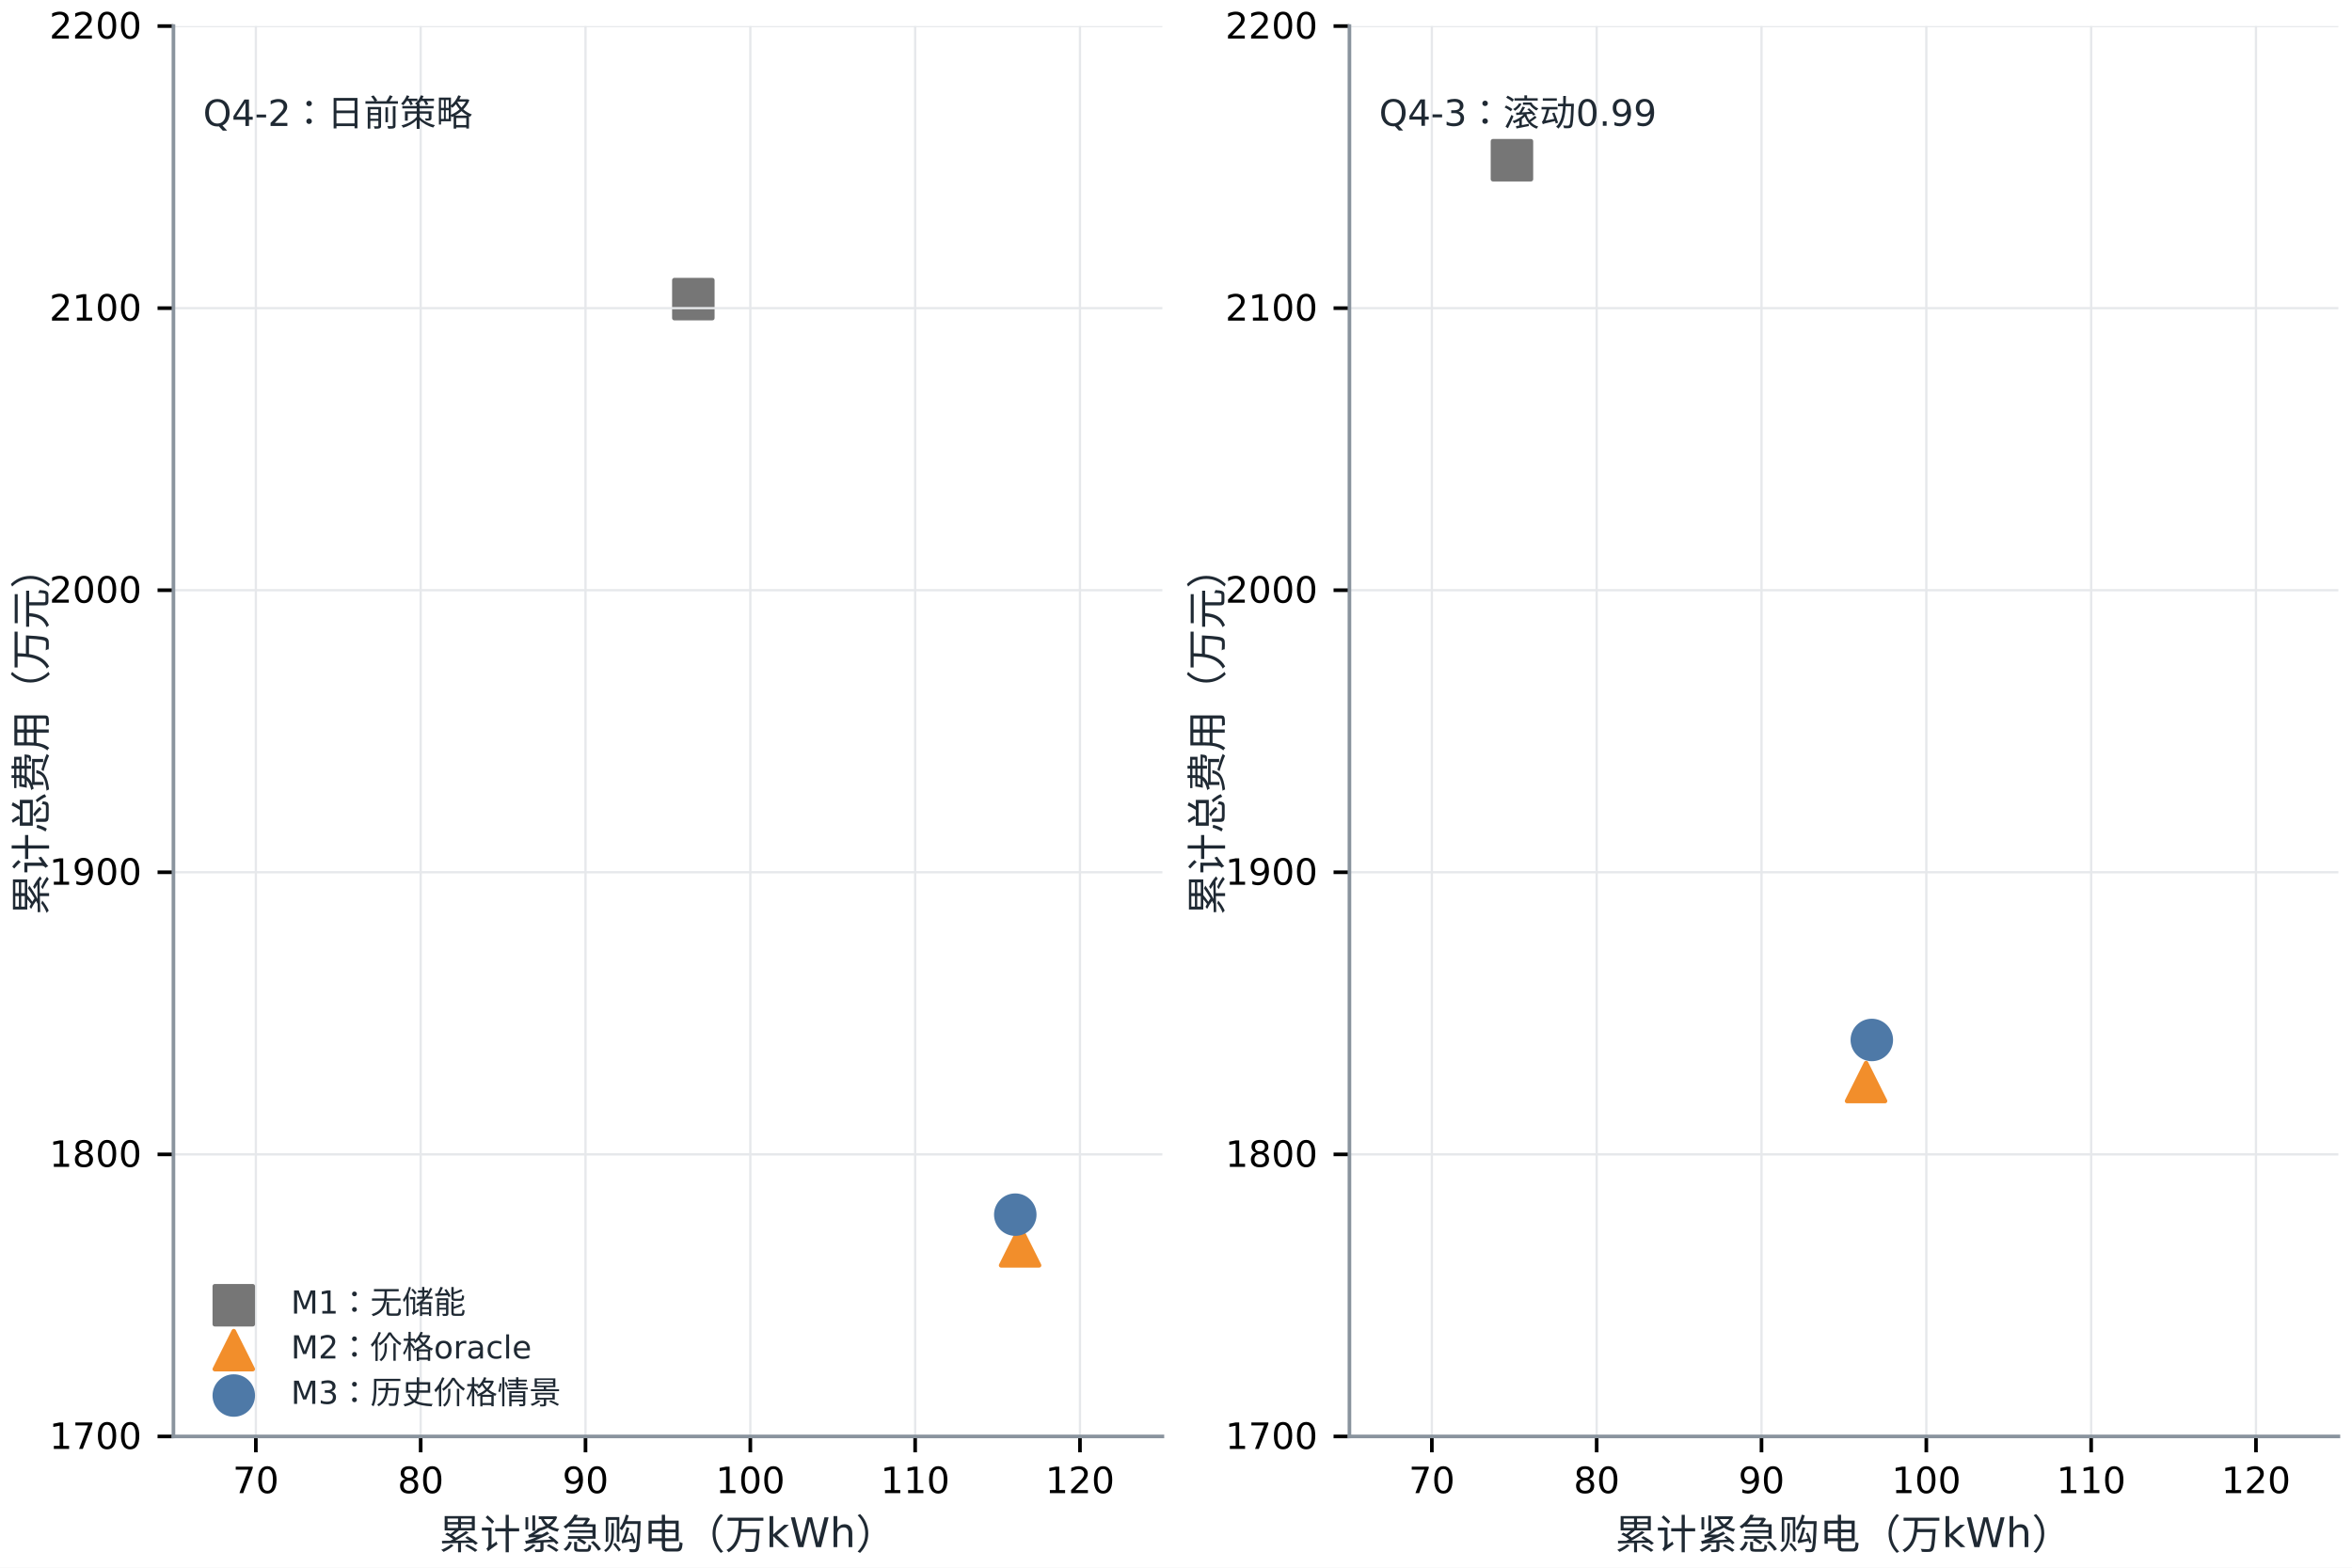
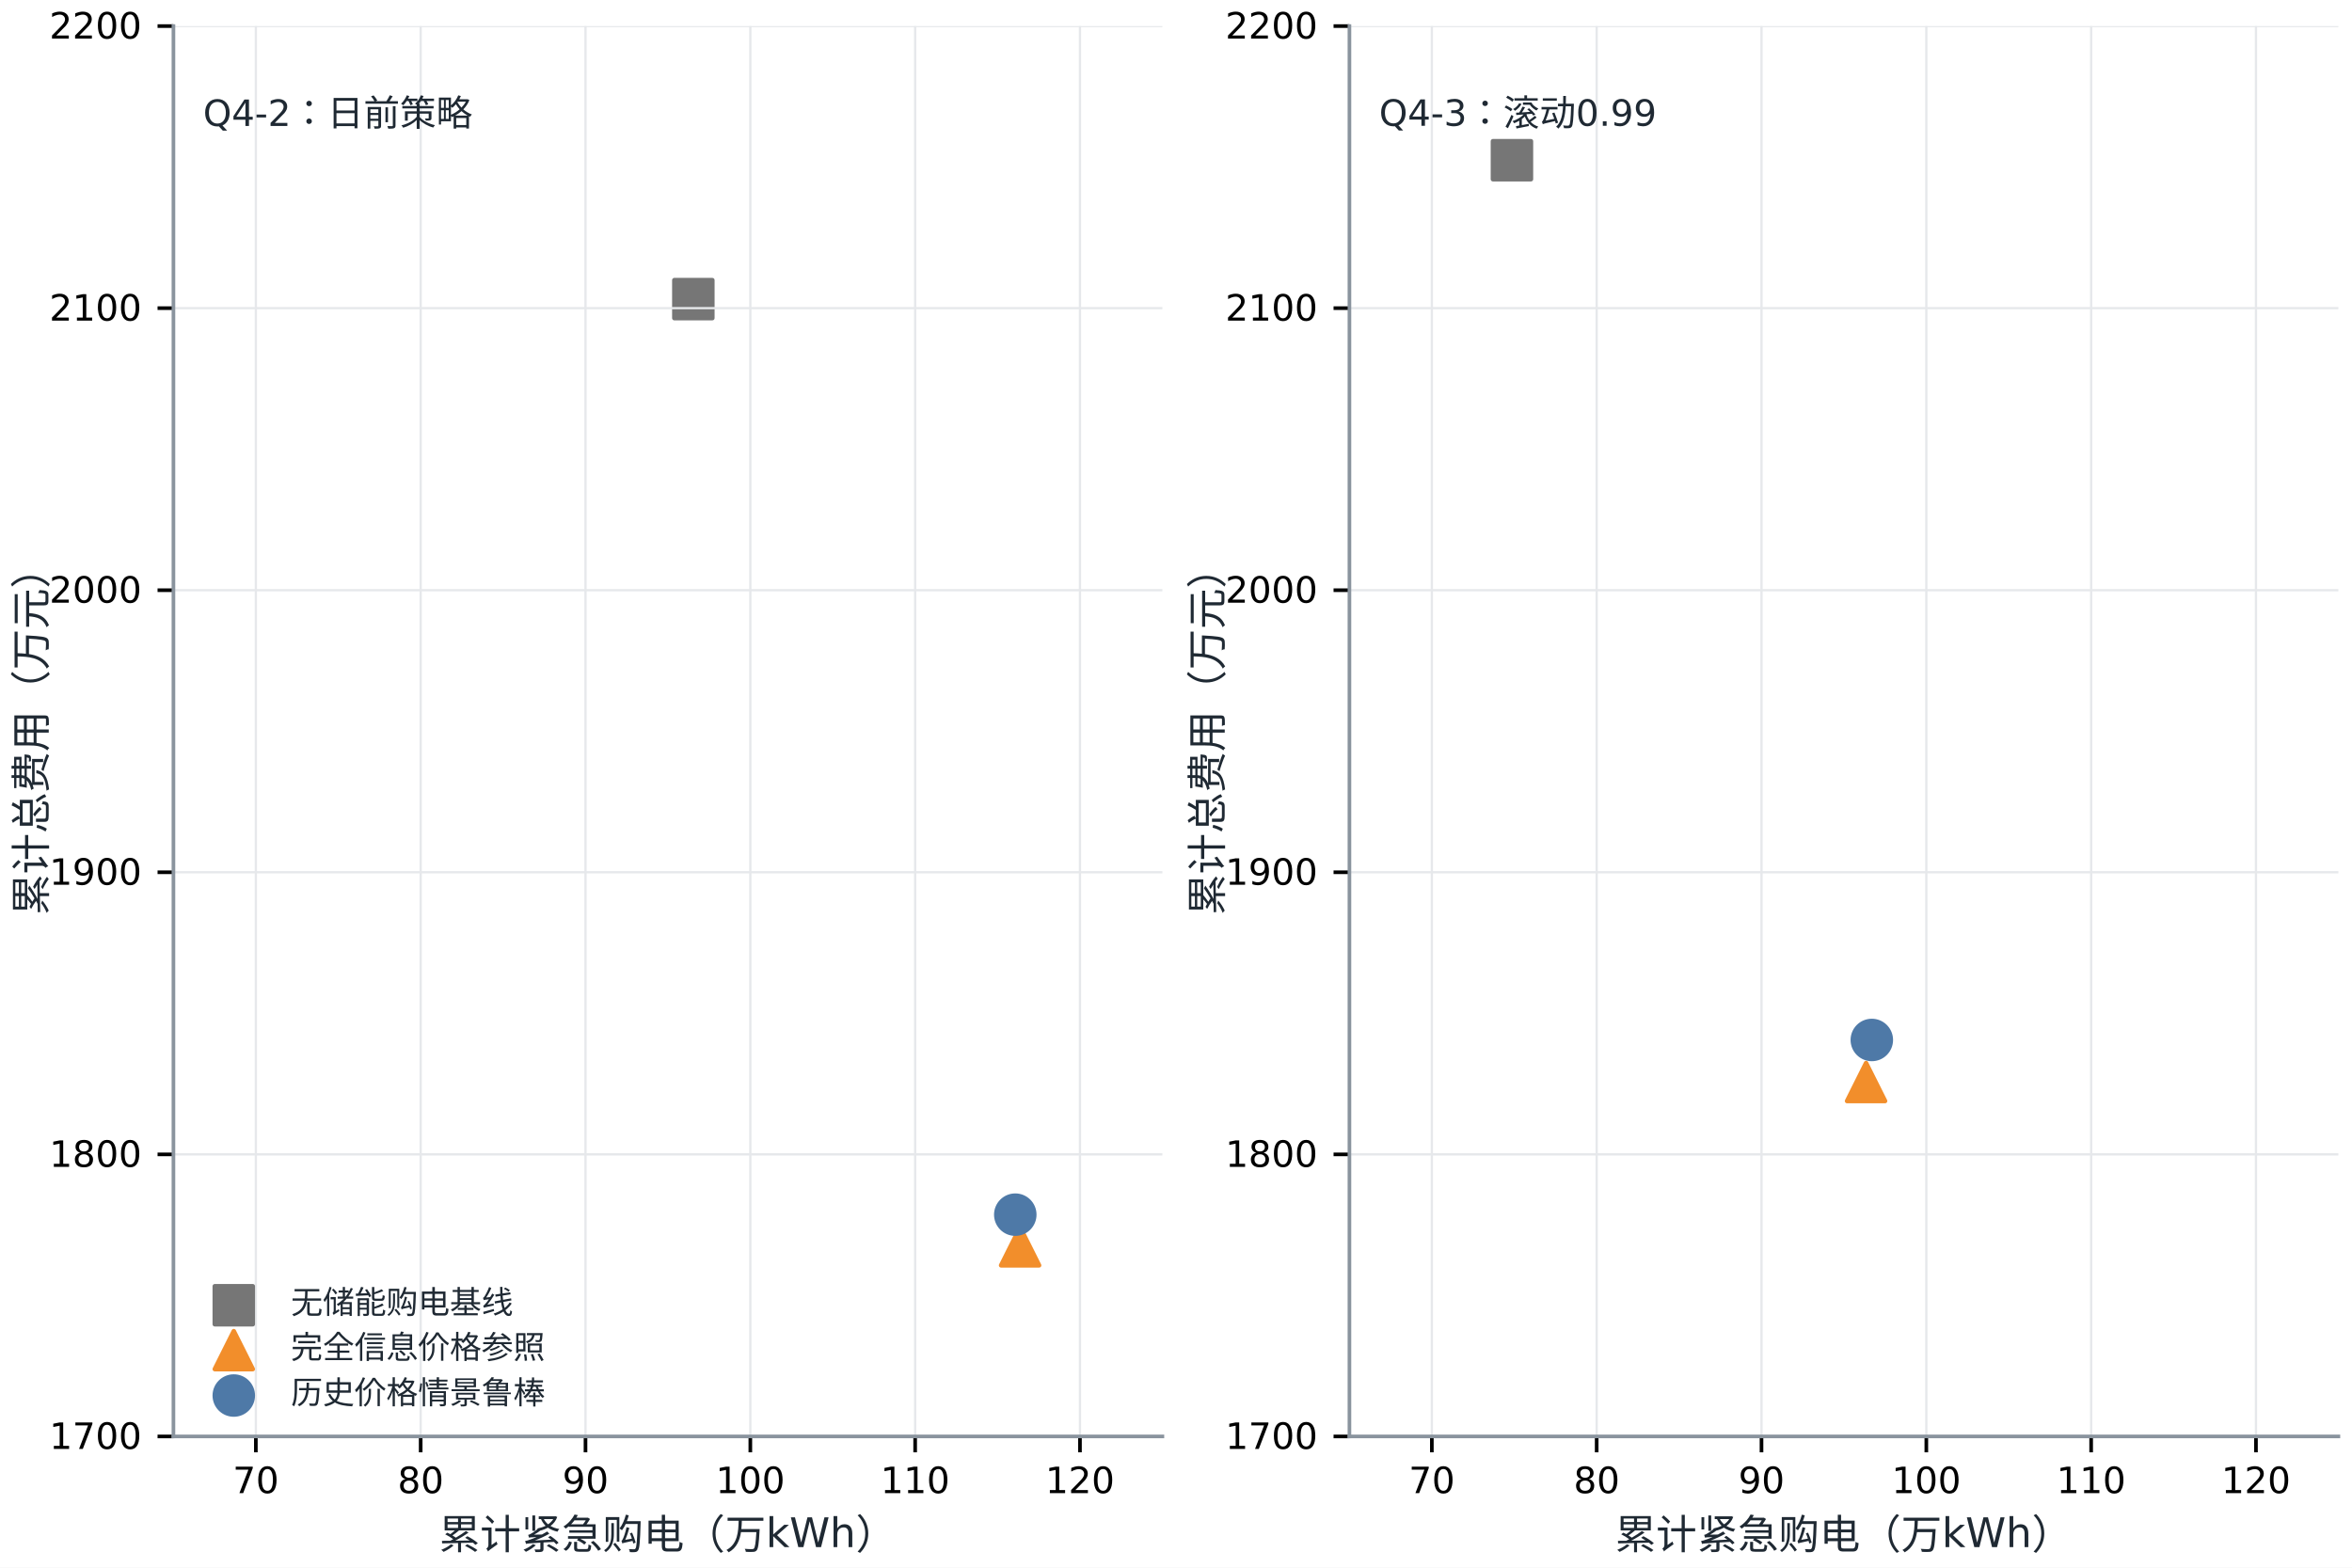
<svg xmlns="http://www.w3.org/2000/svg" xmlns:xlink="http://www.w3.org/1999/xlink" width="518.4pt" height="345.6pt" viewBox="0 0 518.4 345.6" version="1.1">
  <defs>
    <style type="text/css">*{stroke-linejoin: round; stroke-linecap: butt}</style>
  </defs>
  <g id="figure_1">
    <g id="patch_1">
      <path d="M 0 345.6  L 518.4 345.6  L 518.4 0  L 0 0  z " style="fill: #ffffff" />
    </g>
    <g id="axes_1">
      <g id="patch_2">
        <path d="M 38.227 316.662  L 256.2 316.662  L 256.2 5.75  L 38.227 5.75  z " style="fill: #ffffff" />
      </g>
      <g id="PathCollection_1">
        <defs>
          <path id="m213942a26f" d="M -4.183 4.183  L 4.183 4.183  L 4.183 -4.183  L -4.183 -4.183  z " style="stroke: #767676" />
        </defs>
        <g clip-path="url(#p9de1fe1487)">
          <use xlink:href="#m213942a26f" x="152.818" y="65.941" style="fill: #767676; stroke: #767676" />
        </g>
      </g>
      <g id="PathCollection_2">
        <defs>
          <path id="m96421c0e75" d="M 0 -4.183  L -4.183 4.183  L 4.183 4.183  z " style="stroke: #f28e2b" />
        </defs>
        <g clip-path="url(#p9de1fe1487)">
          <use xlink:href="#m96421c0e75" x="224.839" y="274.766" style="fill: #f28e2b; stroke: #f28e2b" />
        </g>
      </g>
      <g id="PathCollection_3">
        <defs>
          <path id="m9d71436259" d="M 0 4.183  C 1.109 4.183 2.174 3.743 2.958 2.958  C 3.743 2.174 4.183 1.109 4.183 0  C 4.183 -1.109 3.743 -2.174 2.958 -2.958  C 2.174 -3.743 1.109 -4.183 0 -4.183  C -1.109 -4.183 -2.174 -3.743 -2.958 -2.958  C -3.743 -2.174 -4.183 -1.109 -4.183 0  C -4.183 1.109 -3.743 2.174 -2.958 2.958  C -2.174 3.743 -1.109 4.183 0 4.183  z " style="stroke: #4e79a7" />
        </defs>
        <g clip-path="url(#p9de1fe1487)">
          <use xlink:href="#m9d71436259" x="223.776" y="267.773" style="fill: #4e79a7; stroke: #4e79a7" />
        </g>
      </g>
      <g id="matplotlib.axis_1">
        <g id="xtick_1">
          <g id="line2d_1">
            <path d="M 56.391 316.662  L 56.391 5.75  " clip-path="url(#p9de1fe1487)" style="fill: none; stroke: #e6e8eb; stroke-width: 0.5; stroke-linecap: square" />
          </g>
          <g id="line2d_2">
            <defs>
              <path id="m892670682a" d="M 0 0  L 0 3.5  " style="stroke: #000000; stroke-width: 0.8" />
            </defs>
            <g>
              <use xlink:href="#m892670682a" x="56.391" y="316.662" style="stroke: #000000; stroke-width: 0.8" />
            </g>
          </g>
          <g id="text_1">
            <text style="font-size: 8px; font-family: 'SimHei', 'DejaVu Sans'; text-anchor: middle" x="56.391" y="329.162" transform="rotate(-0 56.39122 329.1623)">70</text>
          </g>
        </g>
        <g id="xtick_2">
          <g id="line2d_3">
            <path d="M 92.72 316.662  L 92.72 5.75  " clip-path="url(#p9de1fe1487)" style="fill: none; stroke: #e6e8eb; stroke-width: 0.5; stroke-linecap: square" />
          </g>
          <g id="line2d_4">
            <g>
              <use xlink:href="#m892670682a" x="92.72" y="316.662" style="stroke: #000000; stroke-width: 0.8" />
            </g>
          </g>
          <g id="text_2">
            <text style="font-size: 8px; font-family: 'SimHei', 'DejaVu Sans'; text-anchor: middle" x="92.72" y="329.162" transform="rotate(-0 92.72004 329.1623)">80</text>
          </g>
        </g>
        <g id="xtick_3">
          <g id="line2d_5">
            <path d="M 129.049 316.662  L 129.049 5.75  " clip-path="url(#p9de1fe1487)" style="fill: none; stroke: #e6e8eb; stroke-width: 0.5; stroke-linecap: square" />
          </g>
          <g id="line2d_6">
            <g>
              <use xlink:href="#m892670682a" x="129.049" y="316.662" style="stroke: #000000; stroke-width: 0.8" />
            </g>
          </g>
          <g id="text_3">
            <text style="font-size: 8px; font-family: 'SimHei', 'DejaVu Sans'; text-anchor: middle" x="129.049" y="329.162" transform="rotate(-0 129.0489 329.1623)">90</text>
          </g>
        </g>
        <g id="xtick_4">
          <g id="line2d_7">
            <path d="M 165.378 316.662  L 165.378 5.75  " clip-path="url(#p9de1fe1487)" style="fill: none; stroke: #e6e8eb; stroke-width: 0.5; stroke-linecap: square" />
          </g>
          <g id="line2d_8">
            <g>
              <use xlink:href="#m892670682a" x="165.378" y="316.662" style="stroke: #000000; stroke-width: 0.8" />
            </g>
          </g>
          <g id="text_4">
            <text style="font-size: 8px; font-family: 'SimHei', 'DejaVu Sans'; text-anchor: middle" x="165.378" y="329.162" transform="rotate(-0 165.3777 329.1623)">100</text>
          </g>
        </g>
        <g id="xtick_5">
          <g id="line2d_9">
            <path d="M 201.707 316.662  L 201.707 5.75  " clip-path="url(#p9de1fe1487)" style="fill: none; stroke: #e6e8eb; stroke-width: 0.5; stroke-linecap: square" />
          </g>
          <g id="line2d_10">
            <g>
              <use xlink:href="#m892670682a" x="201.707" y="316.662" style="stroke: #000000; stroke-width: 0.8" />
            </g>
          </g>
          <g id="text_5">
            <text style="font-size: 8px; font-family: 'SimHei', 'DejaVu Sans'; text-anchor: middle" x="201.707" y="329.162" transform="rotate(-0 201.7065 329.1623)">110</text>
          </g>
        </g>
        <g id="xtick_6">
          <g id="line2d_11">
            <path d="M 238.035 316.662  L 238.035 5.75  " clip-path="url(#p9de1fe1487)" style="fill: none; stroke: #e6e8eb; stroke-width: 0.5; stroke-linecap: square" />
          </g>
          <g id="line2d_12">
            <g>
              <use xlink:href="#m892670682a" x="238.035" y="316.662" style="stroke: #000000; stroke-width: 0.8" />
            </g>
          </g>
          <g id="text_6">
            <text style="font-size: 8px; font-family: 'SimHei', 'DejaVu Sans'; text-anchor: middle" x="238.035" y="329.162" transform="rotate(-0 238.0353 329.1623)">120</text>
          </g>
        </g>
        <g id="text_7">
          <text style="font-size: 9px; font-family: 'SimHei', 'DejaVu Sans'; text-anchor: middle; fill: #1f2933" x="147.213" y="341.475" transform="rotate(-0 147.2133 341.4748)">累计紧急购电（万kWh）</text>
        </g>
      </g>
      <g id="matplotlib.axis_2">
        <g id="ytick_1">
          <g id="line2d_13">
            <path d="M 38.227 316.662  L 256.2 316.662  " clip-path="url(#p9de1fe1487)" style="fill: none; stroke: #e6e8eb; stroke-width: 0.5; stroke-linecap: square" />
          </g>
          <g id="line2d_14">
            <defs>
              <path id="md67a5a2bf1" d="M 0 0  L -3.5 0  " style="stroke: #000000; stroke-width: 0.8" />
            </defs>
            <g>
              <use xlink:href="#md67a5a2bf1" x="38.227" y="316.662" style="stroke: #000000; stroke-width: 0.8" />
            </g>
          </g>
          <g id="text_8">
            <text style="font-size: 8px; font-family: 'SimHei', 'DejaVu Sans'; text-anchor: end" x="31.227" y="319.412" transform="rotate(-0 31.2268 319.4123)">1700</text>
          </g>
        </g>
        <g id="ytick_2">
          <g id="line2d_15">
            <path d="M 38.227 254.48  L 256.2 254.48  " clip-path="url(#p9de1fe1487)" style="fill: none; stroke: #e6e8eb; stroke-width: 0.5; stroke-linecap: square" />
          </g>
          <g id="line2d_16">
            <g>
              <use xlink:href="#md67a5a2bf1" x="38.227" y="254.48" style="stroke: #000000; stroke-width: 0.8" />
            </g>
          </g>
          <g id="text_9">
            <text style="font-size: 8px; font-family: 'SimHei', 'DejaVu Sans'; text-anchor: end" x="31.227" y="257.23" transform="rotate(-0 31.2268 257.2299)">1800</text>
          </g>
        </g>
        <g id="ytick_3">
          <g id="line2d_17">
            <path d="M 38.227 192.297  L 256.2 192.297  " clip-path="url(#p9de1fe1487)" style="fill: none; stroke: #e6e8eb; stroke-width: 0.5; stroke-linecap: square" />
          </g>
          <g id="line2d_18">
            <g>
              <use xlink:href="#md67a5a2bf1" x="38.227" y="192.297" style="stroke: #000000; stroke-width: 0.8" />
            </g>
          </g>
          <g id="text_10">
            <text style="font-size: 8px; font-family: 'SimHei', 'DejaVu Sans'; text-anchor: end" x="31.227" y="195.047" transform="rotate(-0 31.2268 195.0475)">1900</text>
          </g>
        </g>
        <g id="ytick_4">
          <g id="line2d_19">
            <path d="M 38.227 130.115  L 256.2 130.115  " clip-path="url(#p9de1fe1487)" style="fill: none; stroke: #e6e8eb; stroke-width: 0.5; stroke-linecap: square" />
          </g>
          <g id="line2d_20">
            <g>
              <use xlink:href="#md67a5a2bf1" x="38.227" y="130.115" style="stroke: #000000; stroke-width: 0.8" />
            </g>
          </g>
          <g id="text_11">
            <text style="font-size: 8px; font-family: 'SimHei', 'DejaVu Sans'; text-anchor: end" x="31.227" y="132.865" transform="rotate(-0 31.2268 132.865)">2000</text>
          </g>
        </g>
        <g id="ytick_5">
          <g id="line2d_21">
            <path d="M 38.227 67.933  L 256.2 67.933  " clip-path="url(#p9de1fe1487)" style="fill: none; stroke: #e6e8eb; stroke-width: 0.5; stroke-linecap: square" />
          </g>
          <g id="line2d_22">
            <g>
              <use xlink:href="#md67a5a2bf1" x="38.227" y="67.933" style="stroke: #000000; stroke-width: 0.8" />
            </g>
          </g>
          <g id="text_12">
            <text style="font-size: 8px; font-family: 'SimHei', 'DejaVu Sans'; text-anchor: end" x="31.227" y="70.683" transform="rotate(-0 31.2268 70.68264)">2100</text>
          </g>
        </g>
        <g id="ytick_6">
          <g id="line2d_23">
            <path d="M 38.227 5.75  L 256.2 5.75  " clip-path="url(#p9de1fe1487)" style="fill: none; stroke: #e6e8eb; stroke-width: 0.5; stroke-linecap: square" />
          </g>
          <g id="line2d_24">
            <g>
              <use xlink:href="#md67a5a2bf1" x="38.227" y="5.75" style="stroke: #000000; stroke-width: 0.8" />
            </g>
          </g>
          <g id="text_13">
            <text style="font-size: 8px; font-family: 'SimHei', 'DejaVu Sans'; text-anchor: end" x="31.227" y="8.5" transform="rotate(-0 31.2268 8.50024)">2200</text>
          </g>
        </g>
        <g id="text_14">
          <text style="font-size: 9px; font-family: 'SimHei', 'DejaVu Sans'; text-anchor: middle; fill: #1f2933" x="10.102" y="161.206" transform="rotate(-90 10.1018 161.2063)">累计总费用（万元）</text>
        </g>
      </g>
      <g id="patch_3">
        <path d="M 38.227 316.662  L 38.227 5.75  " style="fill: none; stroke: #8a949e; stroke-width: 0.8; stroke-linejoin: miter; stroke-linecap: square" />
      </g>
      <g id="patch_4">
        <path d="M 38.227 316.662  L 256.2 316.662  " style="fill: none; stroke: #8a949e; stroke-width: 0.8; stroke-linejoin: miter; stroke-linecap: square" />
      </g>
      <g id="text_15">
        <text style="font-size: 8px; font-family: 'SimHei', 'DejaVu Sans'; text-anchor: start; fill: #1f2933" x="44.766" y="27.765" transform="rotate(-0 44.76599 27.76459)">Q4-2：日前策略</text>
      </g>
      <g id="legend_1">
        <g id="PathCollection_4">
          <g>
            <use xlink:href="#m213942a26f" x="51.527" y="287.744" style="fill: #767676; stroke: #767676" />
          </g>
        </g>
        <g id="text_16">
-           <text style="font-size: 7px; font-family: 'SimHei', 'DejaVu Sans'; text-anchor: start; fill: #1f2933" x="64.127" y="289.581" transform="rotate(-0 64.1268 289.581)">M1：无储能</text>
+           <text style="font-size: 7px; font-family: 'SimHei', 'DejaVu Sans'; text-anchor: start; fill: #1f2933" x="64.127" y="289.581" transform="rotate(-0 64.1268 289.581)">无储能购电基线</text>
        </g>
        <g id="PathCollection_5">
          <g>
            <use xlink:href="#m96421c0e75" x="51.527" y="297.642" style="fill: #f28e2b; stroke: #f28e2b" />
          </g>
        </g>
        <g id="text_17">
-           <text style="font-size: 7px; font-family: 'SimHei', 'DejaVu Sans'; text-anchor: start; fill: #1f2933" x="64.127" y="299.479" transform="rotate(-0 64.1268 299.4794)">M2：价格oracle</text>
+           <text style="font-size: 7px; font-family: 'SimHei', 'DejaVu Sans'; text-anchor: start; fill: #1f2933" x="64.127" y="299.479" transform="rotate(-0 64.1268 299.4794)">完全信息价格参照</text>
        </g>
        <g id="PathCollection_6">
          <g>
            <use xlink:href="#m9d71436259" x="51.527" y="307.65" style="fill: #4e79a7; stroke: #4e79a7" />
          </g>
        </g>
        <g id="text_18">
-           <text style="font-size: 7px; font-family: 'SimHei', 'DejaVu Sans'; text-anchor: start; fill: #1f2933" x="64.127" y="309.487" transform="rotate(-0 64.1268 309.4873)">M3：历史价格情景</text>
+           <text style="font-size: 7px; font-family: 'SimHei', 'DejaVu Sans'; text-anchor: start; fill: #1f2933" x="64.127" y="309.487" transform="rotate(-0 64.1268 309.4873)">历史价格情景鲁棒</text>
        </g>
      </g>
    </g>
    <g id="axes_2">
      <g id="patch_5">
        <path d="M 297.427 316.662  L 515.4 316.662  L 515.4 5.75  L 297.427 5.75  z " style="fill: #ffffff" />
      </g>
      <g id="PathCollection_7">
        <g clip-path="url(#p384659c16e)">
          <use xlink:href="#m213942a26f" x="333.244" y="35.319" style="fill: #767676; stroke: #767676" />
        </g>
      </g>
      <g id="PathCollection_8">
        <g clip-path="url(#p384659c16e)">
          <use xlink:href="#m96421c0e75" x="411.296" y="238.539" style="fill: #f28e2b; stroke: #f28e2b" />
        </g>
      </g>
      <g id="PathCollection_9">
        <g clip-path="url(#p384659c16e)">
          <use xlink:href="#m9d71436259" x="412.564" y="229.264" style="fill: #4e79a7; stroke: #4e79a7" />
        </g>
      </g>
      <g id="matplotlib.axis_3">
        <g id="xtick_7">
          <g id="line2d_25">
            <path d="M 315.591 316.662  L 315.591 5.75  " clip-path="url(#p384659c16e)" style="fill: none; stroke: #e6e8eb; stroke-width: 0.5; stroke-linecap: square" />
          </g>
          <g id="line2d_26">
            <g>
              <use xlink:href="#m892670682a" x="315.591" y="316.662" style="stroke: #000000; stroke-width: 0.8" />
            </g>
          </g>
          <g id="text_19">
            <text style="font-size: 8px; font-family: 'SimHei', 'DejaVu Sans'; text-anchor: middle" x="315.591" y="329.162" transform="rotate(-0 315.5912 329.1623)">70</text>
          </g>
        </g>
        <g id="xtick_8">
          <g id="line2d_27">
            <path d="M 351.92 316.662  L 351.92 5.75  " clip-path="url(#p384659c16e)" style="fill: none; stroke: #e6e8eb; stroke-width: 0.5; stroke-linecap: square" />
          </g>
          <g id="line2d_28">
            <g>
              <use xlink:href="#m892670682a" x="351.92" y="316.662" style="stroke: #000000; stroke-width: 0.8" />
            </g>
          </g>
          <g id="text_20">
            <text style="font-size: 8px; font-family: 'SimHei', 'DejaVu Sans'; text-anchor: middle" x="351.92" y="329.162" transform="rotate(-0 351.92 329.1623)">80</text>
          </g>
        </g>
        <g id="xtick_9">
          <g id="line2d_29">
            <path d="M 388.249 316.662  L 388.249 5.75  " clip-path="url(#p384659c16e)" style="fill: none; stroke: #e6e8eb; stroke-width: 0.5; stroke-linecap: square" />
          </g>
          <g id="line2d_30">
            <g>
              <use xlink:href="#m892670682a" x="388.249" y="316.662" style="stroke: #000000; stroke-width: 0.8" />
            </g>
          </g>
          <g id="text_21">
            <text style="font-size: 8px; font-family: 'SimHei', 'DejaVu Sans'; text-anchor: middle" x="388.249" y="329.162" transform="rotate(-0 388.2489 329.1623)">90</text>
          </g>
        </g>
        <g id="xtick_10">
          <g id="line2d_31">
            <path d="M 424.578 316.662  L 424.578 5.75  " clip-path="url(#p384659c16e)" style="fill: none; stroke: #e6e8eb; stroke-width: 0.5; stroke-linecap: square" />
          </g>
          <g id="line2d_32">
            <g>
              <use xlink:href="#m892670682a" x="424.578" y="316.662" style="stroke: #000000; stroke-width: 0.8" />
            </g>
          </g>
          <g id="text_22">
            <text style="font-size: 8px; font-family: 'SimHei', 'DejaVu Sans'; text-anchor: middle" x="424.578" y="329.162" transform="rotate(-0 424.5777 329.1623)">100</text>
          </g>
        </g>
        <g id="xtick_11">
          <g id="line2d_33">
            <path d="M 460.907 316.662  L 460.907 5.75  " clip-path="url(#p384659c16e)" style="fill: none; stroke: #e6e8eb; stroke-width: 0.5; stroke-linecap: square" />
          </g>
          <g id="line2d_34">
            <g>
              <use xlink:href="#m892670682a" x="460.907" y="316.662" style="stroke: #000000; stroke-width: 0.8" />
            </g>
          </g>
          <g id="text_23">
            <text style="font-size: 8px; font-family: 'SimHei', 'DejaVu Sans'; text-anchor: middle" x="460.907" y="329.162" transform="rotate(-0 460.9065 329.1623)">110</text>
          </g>
        </g>
        <g id="xtick_12">
          <g id="line2d_35">
            <path d="M 497.235 316.662  L 497.235 5.75  " clip-path="url(#p384659c16e)" style="fill: none; stroke: #e6e8eb; stroke-width: 0.5; stroke-linecap: square" />
          </g>
          <g id="line2d_36">
            <g>
              <use xlink:href="#m892670682a" x="497.235" y="316.662" style="stroke: #000000; stroke-width: 0.8" />
            </g>
          </g>
          <g id="text_24">
            <text style="font-size: 8px; font-family: 'SimHei', 'DejaVu Sans'; text-anchor: middle" x="497.235" y="329.162" transform="rotate(-0 497.2353 329.1623)">120</text>
          </g>
        </g>
        <g id="text_25">
          <text style="font-size: 9px; font-family: 'SimHei', 'DejaVu Sans'; text-anchor: middle; fill: #1f2933" x="406.413" y="341.475" transform="rotate(-0 406.4133 341.4748)">累计紧急购电（万kWh）</text>
        </g>
      </g>
      <g id="matplotlib.axis_4">
        <g id="ytick_7">
          <g id="line2d_37">
            <path d="M 297.427 316.662  L 515.4 316.662  " clip-path="url(#p384659c16e)" style="fill: none; stroke: #e6e8eb; stroke-width: 0.5; stroke-linecap: square" />
          </g>
          <g id="line2d_38">
            <g>
              <use xlink:href="#md67a5a2bf1" x="297.427" y="316.662" style="stroke: #000000; stroke-width: 0.8" />
            </g>
          </g>
          <g id="text_26">
            <text style="font-size: 8px; font-family: 'SimHei', 'DejaVu Sans'; text-anchor: end" x="290.427" y="319.412" transform="rotate(-0 290.4268 319.4123)">1700</text>
          </g>
        </g>
        <g id="ytick_8">
          <g id="line2d_39">
            <path d="M 297.427 254.48  L 515.4 254.48  " clip-path="url(#p384659c16e)" style="fill: none; stroke: #e6e8eb; stroke-width: 0.5; stroke-linecap: square" />
          </g>
          <g id="line2d_40">
            <g>
              <use xlink:href="#md67a5a2bf1" x="297.427" y="254.48" style="stroke: #000000; stroke-width: 0.8" />
            </g>
          </g>
          <g id="text_27">
            <text style="font-size: 8px; font-family: 'SimHei', 'DejaVu Sans'; text-anchor: end" x="290.427" y="257.23" transform="rotate(-0 290.4268 257.2299)">1800</text>
          </g>
        </g>
        <g id="ytick_9">
          <g id="line2d_41">
            <path d="M 297.427 192.297  L 515.4 192.297  " clip-path="url(#p384659c16e)" style="fill: none; stroke: #e6e8eb; stroke-width: 0.5; stroke-linecap: square" />
          </g>
          <g id="line2d_42">
            <g>
              <use xlink:href="#md67a5a2bf1" x="297.427" y="192.297" style="stroke: #000000; stroke-width: 0.8" />
            </g>
          </g>
          <g id="text_28">
            <text style="font-size: 8px; font-family: 'SimHei', 'DejaVu Sans'; text-anchor: end" x="290.427" y="195.047" transform="rotate(-0 290.4268 195.0475)">1900</text>
          </g>
        </g>
        <g id="ytick_10">
          <g id="line2d_43">
            <path d="M 297.427 130.115  L 515.4 130.115  " clip-path="url(#p384659c16e)" style="fill: none; stroke: #e6e8eb; stroke-width: 0.5; stroke-linecap: square" />
          </g>
          <g id="line2d_44">
            <g>
              <use xlink:href="#md67a5a2bf1" x="297.427" y="130.115" style="stroke: #000000; stroke-width: 0.8" />
            </g>
          </g>
          <g id="text_29">
            <text style="font-size: 8px; font-family: 'SimHei', 'DejaVu Sans'; text-anchor: end" x="290.427" y="132.865" transform="rotate(-0 290.4268 132.865)">2000</text>
          </g>
        </g>
        <g id="ytick_11">
          <g id="line2d_45">
            <path d="M 297.427 67.933  L 515.4 67.933  " clip-path="url(#p384659c16e)" style="fill: none; stroke: #e6e8eb; stroke-width: 0.5; stroke-linecap: square" />
          </g>
          <g id="line2d_46">
            <g>
              <use xlink:href="#md67a5a2bf1" x="297.427" y="67.933" style="stroke: #000000; stroke-width: 0.8" />
            </g>
          </g>
          <g id="text_30">
            <text style="font-size: 8px; font-family: 'SimHei', 'DejaVu Sans'; text-anchor: end" x="290.427" y="70.683" transform="rotate(-0 290.4268 70.68264)">2100</text>
          </g>
        </g>
        <g id="ytick_12">
          <g id="line2d_47">
            <path d="M 297.427 5.75  L 515.4 5.75  " clip-path="url(#p384659c16e)" style="fill: none; stroke: #e6e8eb; stroke-width: 0.5; stroke-linecap: square" />
          </g>
          <g id="line2d_48">
            <g>
              <use xlink:href="#md67a5a2bf1" x="297.427" y="5.75" style="stroke: #000000; stroke-width: 0.8" />
            </g>
          </g>
          <g id="text_31">
            <text style="font-size: 8px; font-family: 'SimHei', 'DejaVu Sans'; text-anchor: end" x="290.427" y="8.5" transform="rotate(-0 290.4268 8.50024)">2200</text>
          </g>
        </g>
        <g id="text_32">
          <text style="font-size: 9px; font-family: 'SimHei', 'DejaVu Sans'; text-anchor: middle; fill: #1f2933" x="269.302" y="161.206" transform="rotate(-90 269.3018 161.2063)">累计总费用（万元）</text>
        </g>
      </g>
      <g id="patch_6">
        <path d="M 297.427 316.662  L 297.427 5.75  " style="fill: none; stroke: #8a949e; stroke-width: 0.8; stroke-linejoin: miter; stroke-linecap: square" />
      </g>
      <g id="patch_7">
        <path d="M 297.427 316.662  L 515.4 316.662  " style="fill: none; stroke: #8a949e; stroke-width: 0.8; stroke-linejoin: miter; stroke-linecap: square" />
      </g>
      <g id="text_33">
        <text style="font-size: 8px; font-family: 'SimHei', 'DejaVu Sans'; text-anchor: start; fill: #1f2933" x="303.966" y="27.733" transform="rotate(-0 303.966 27.73334)">Q4-3：滚动0.99</text>
      </g>
    </g>
  </g>
  <defs>
    <clipPath id="p9de1fe1487">
      <rect x="38.227" y="5.75" width="217.973" height="310.912" />
    </clipPath>
    <clipPath id="p384659c16e">
      <rect x="297.427" y="5.75" width="217.973" height="310.912" />
    </clipPath>
  </defs>
</svg>
